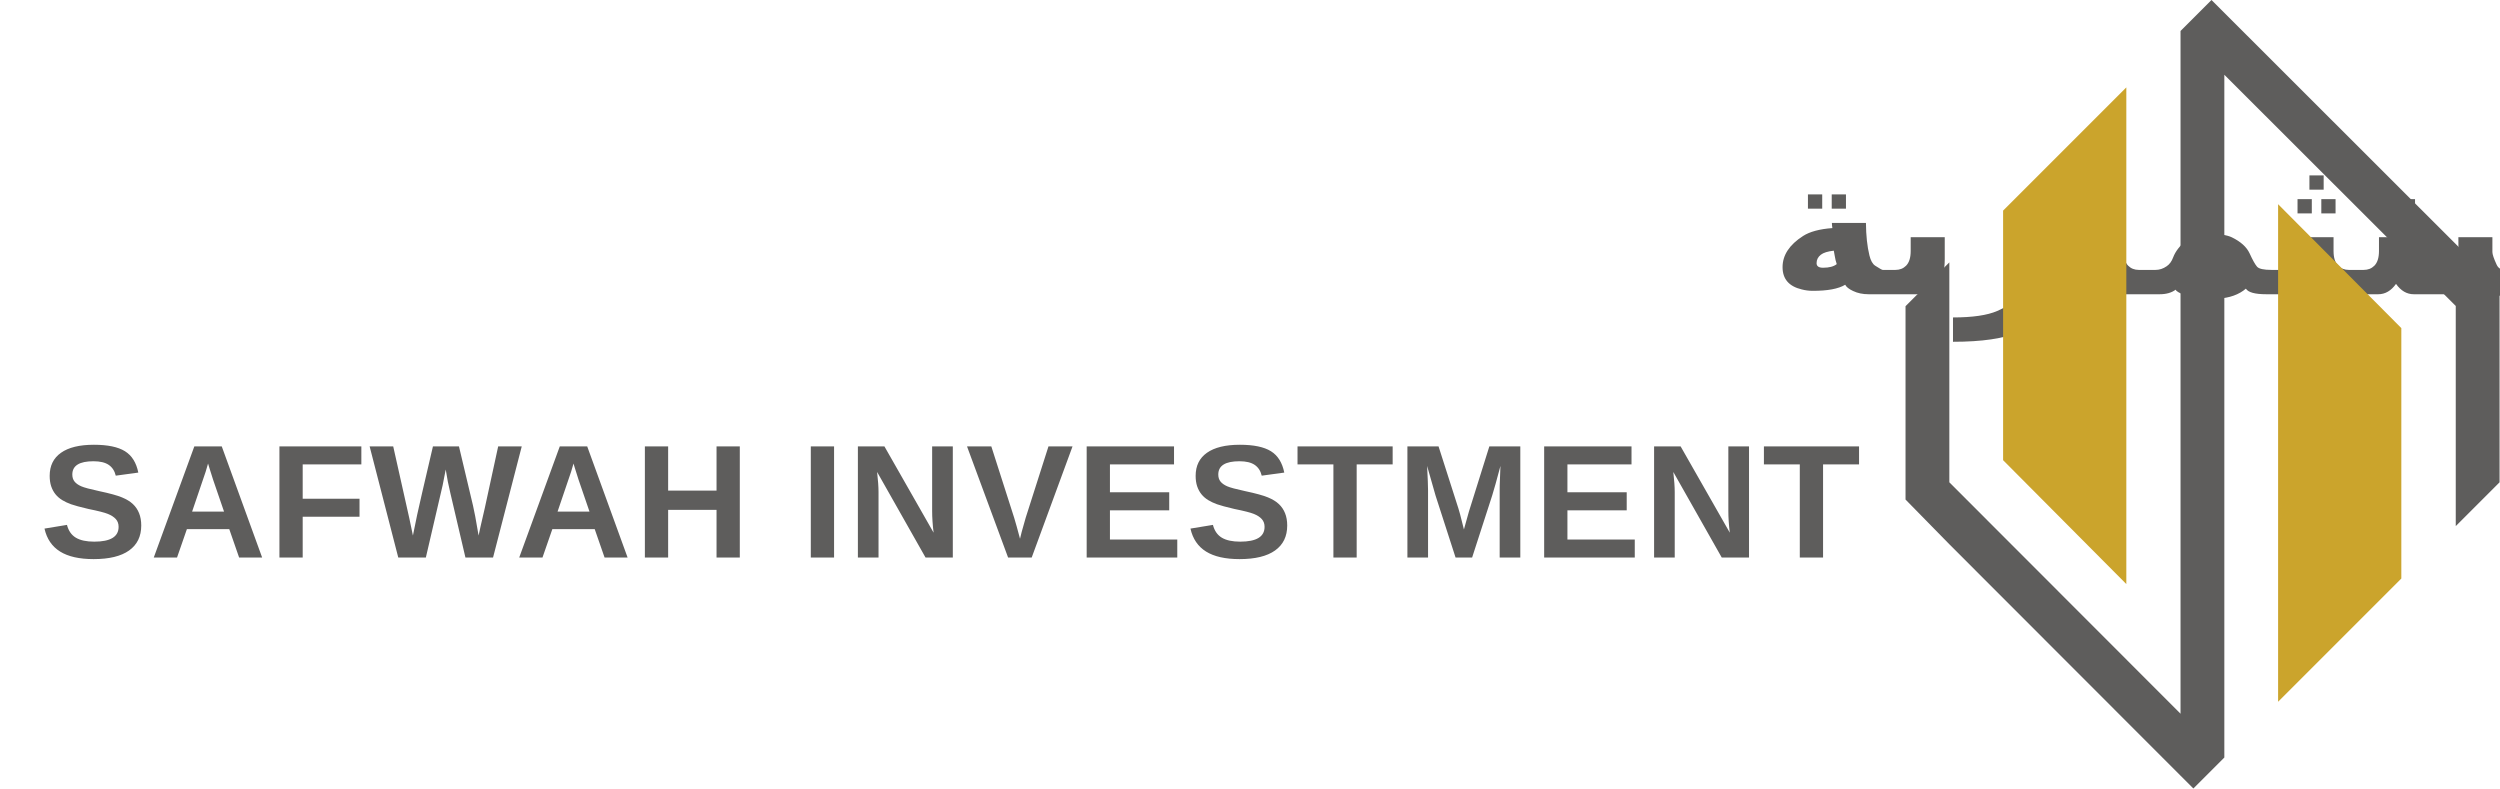
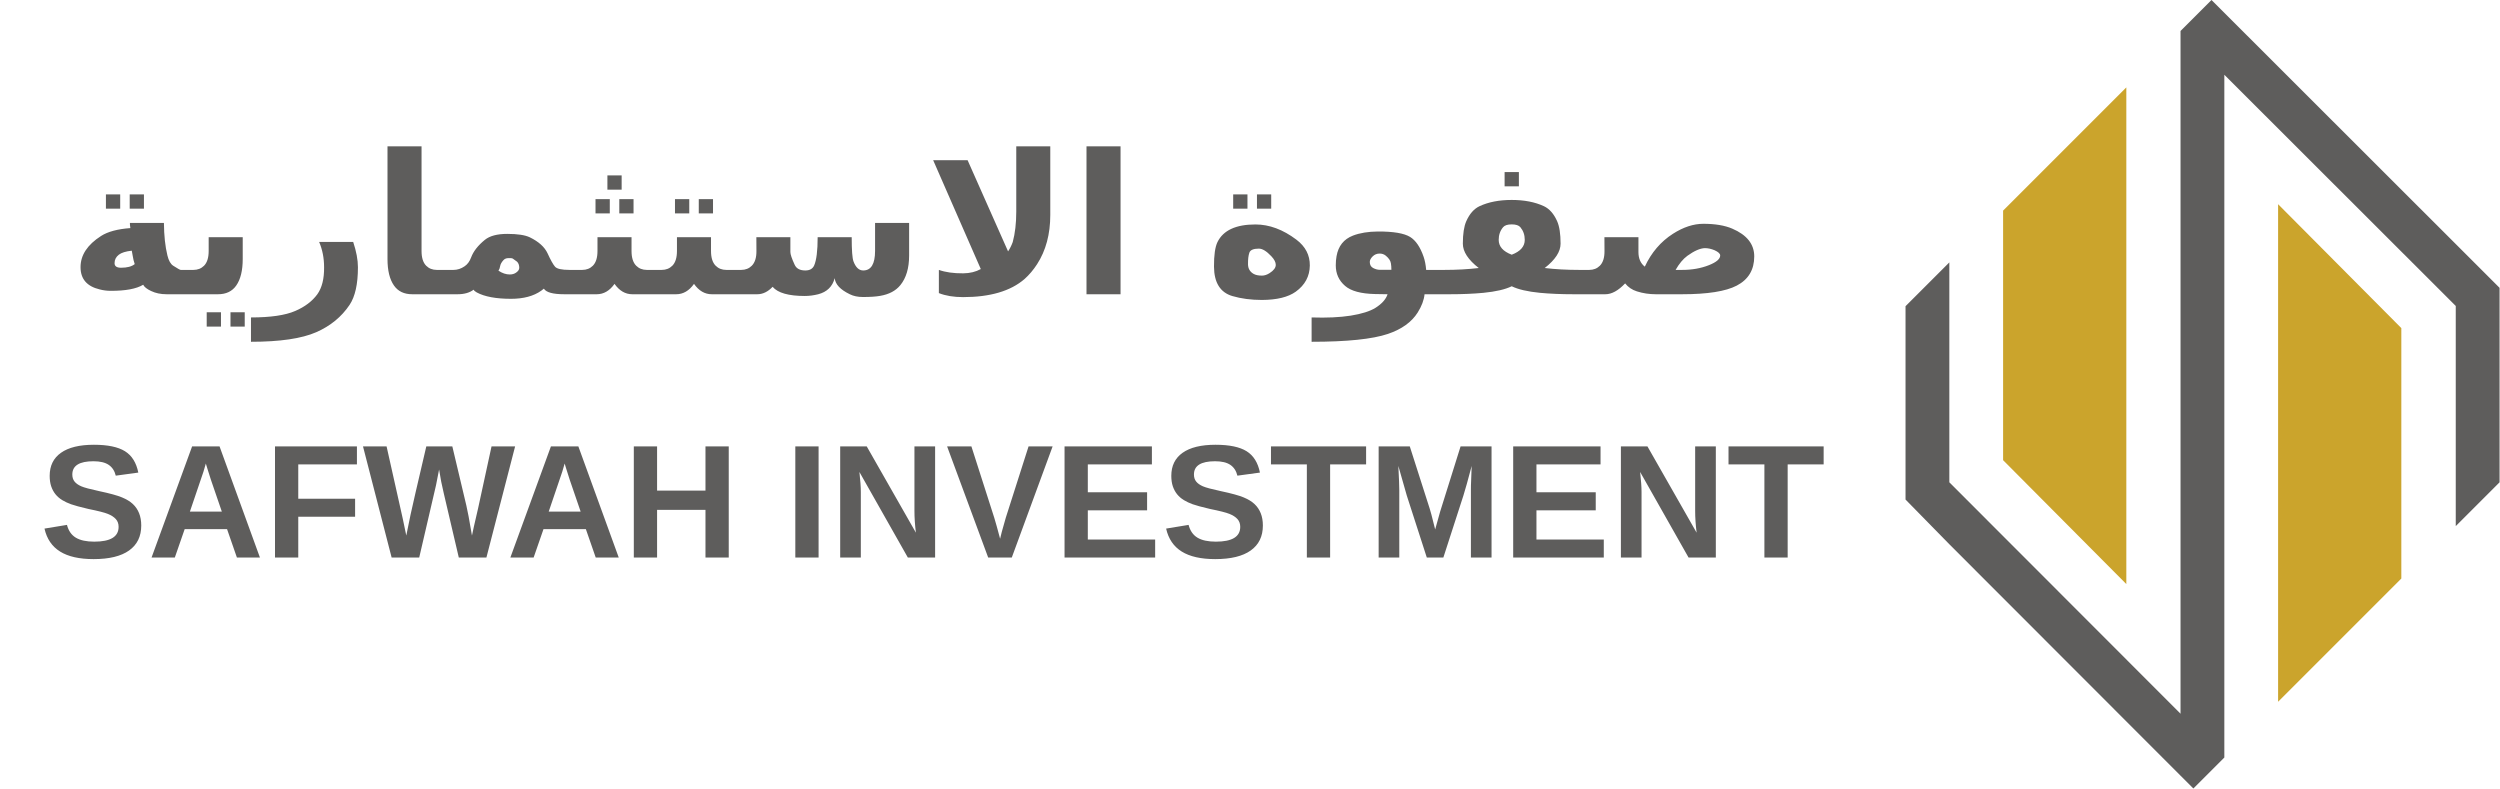
<svg xmlns="http://www.w3.org/2000/svg" viewBox="0 0 1130 356.4" role="img" aria-label="Safwah Investment">
  <g fill="#5e5d5c">
-     <text x="800" y="133" text-anchor="end" direction="rtl" font-family="Tahoma,Arial,sans-serif" font-size="88" font-weight="700">صفوة الاستثمارية</text>
-     <text x="18" y="252" font-family="Arial,Helvetica,sans-serif" font-size="73" font-weight="800" letter-spacing="1">SAFWAH INVESTMENT</text>
+     <text x="800" y="133" text-anchor="end" font-family="Tahoma,Arial,sans-serif" font-size="88" font-weight="700">صفوة الاستثمارية</text>
+     <text x="18" y="252" textLength="782" lengthAdjust="spacingAndGlyphs" font-family="Arial,Helvetica,sans-serif" font-size="73" font-weight="800">SAFWAH INVESTMENT</text>
    <path d="M1129.8 130.1 999.6 0l-14 14v308.6L881.1 218v-99.4l-19.8 19.8v87.4l19.8 20.2 104.5 104.6 5.8 5.8 14-14V33.8L1110 138.3v99.5l19.8-19.8v-87.4z" />
  </g>
  <path fill="#cba42c" d="m961.1 39.5-55.7 55.7V208l55.7 56zM1029.7 317.2l55.7-55.7V148.3l-55.7-56z" />
</svg>
